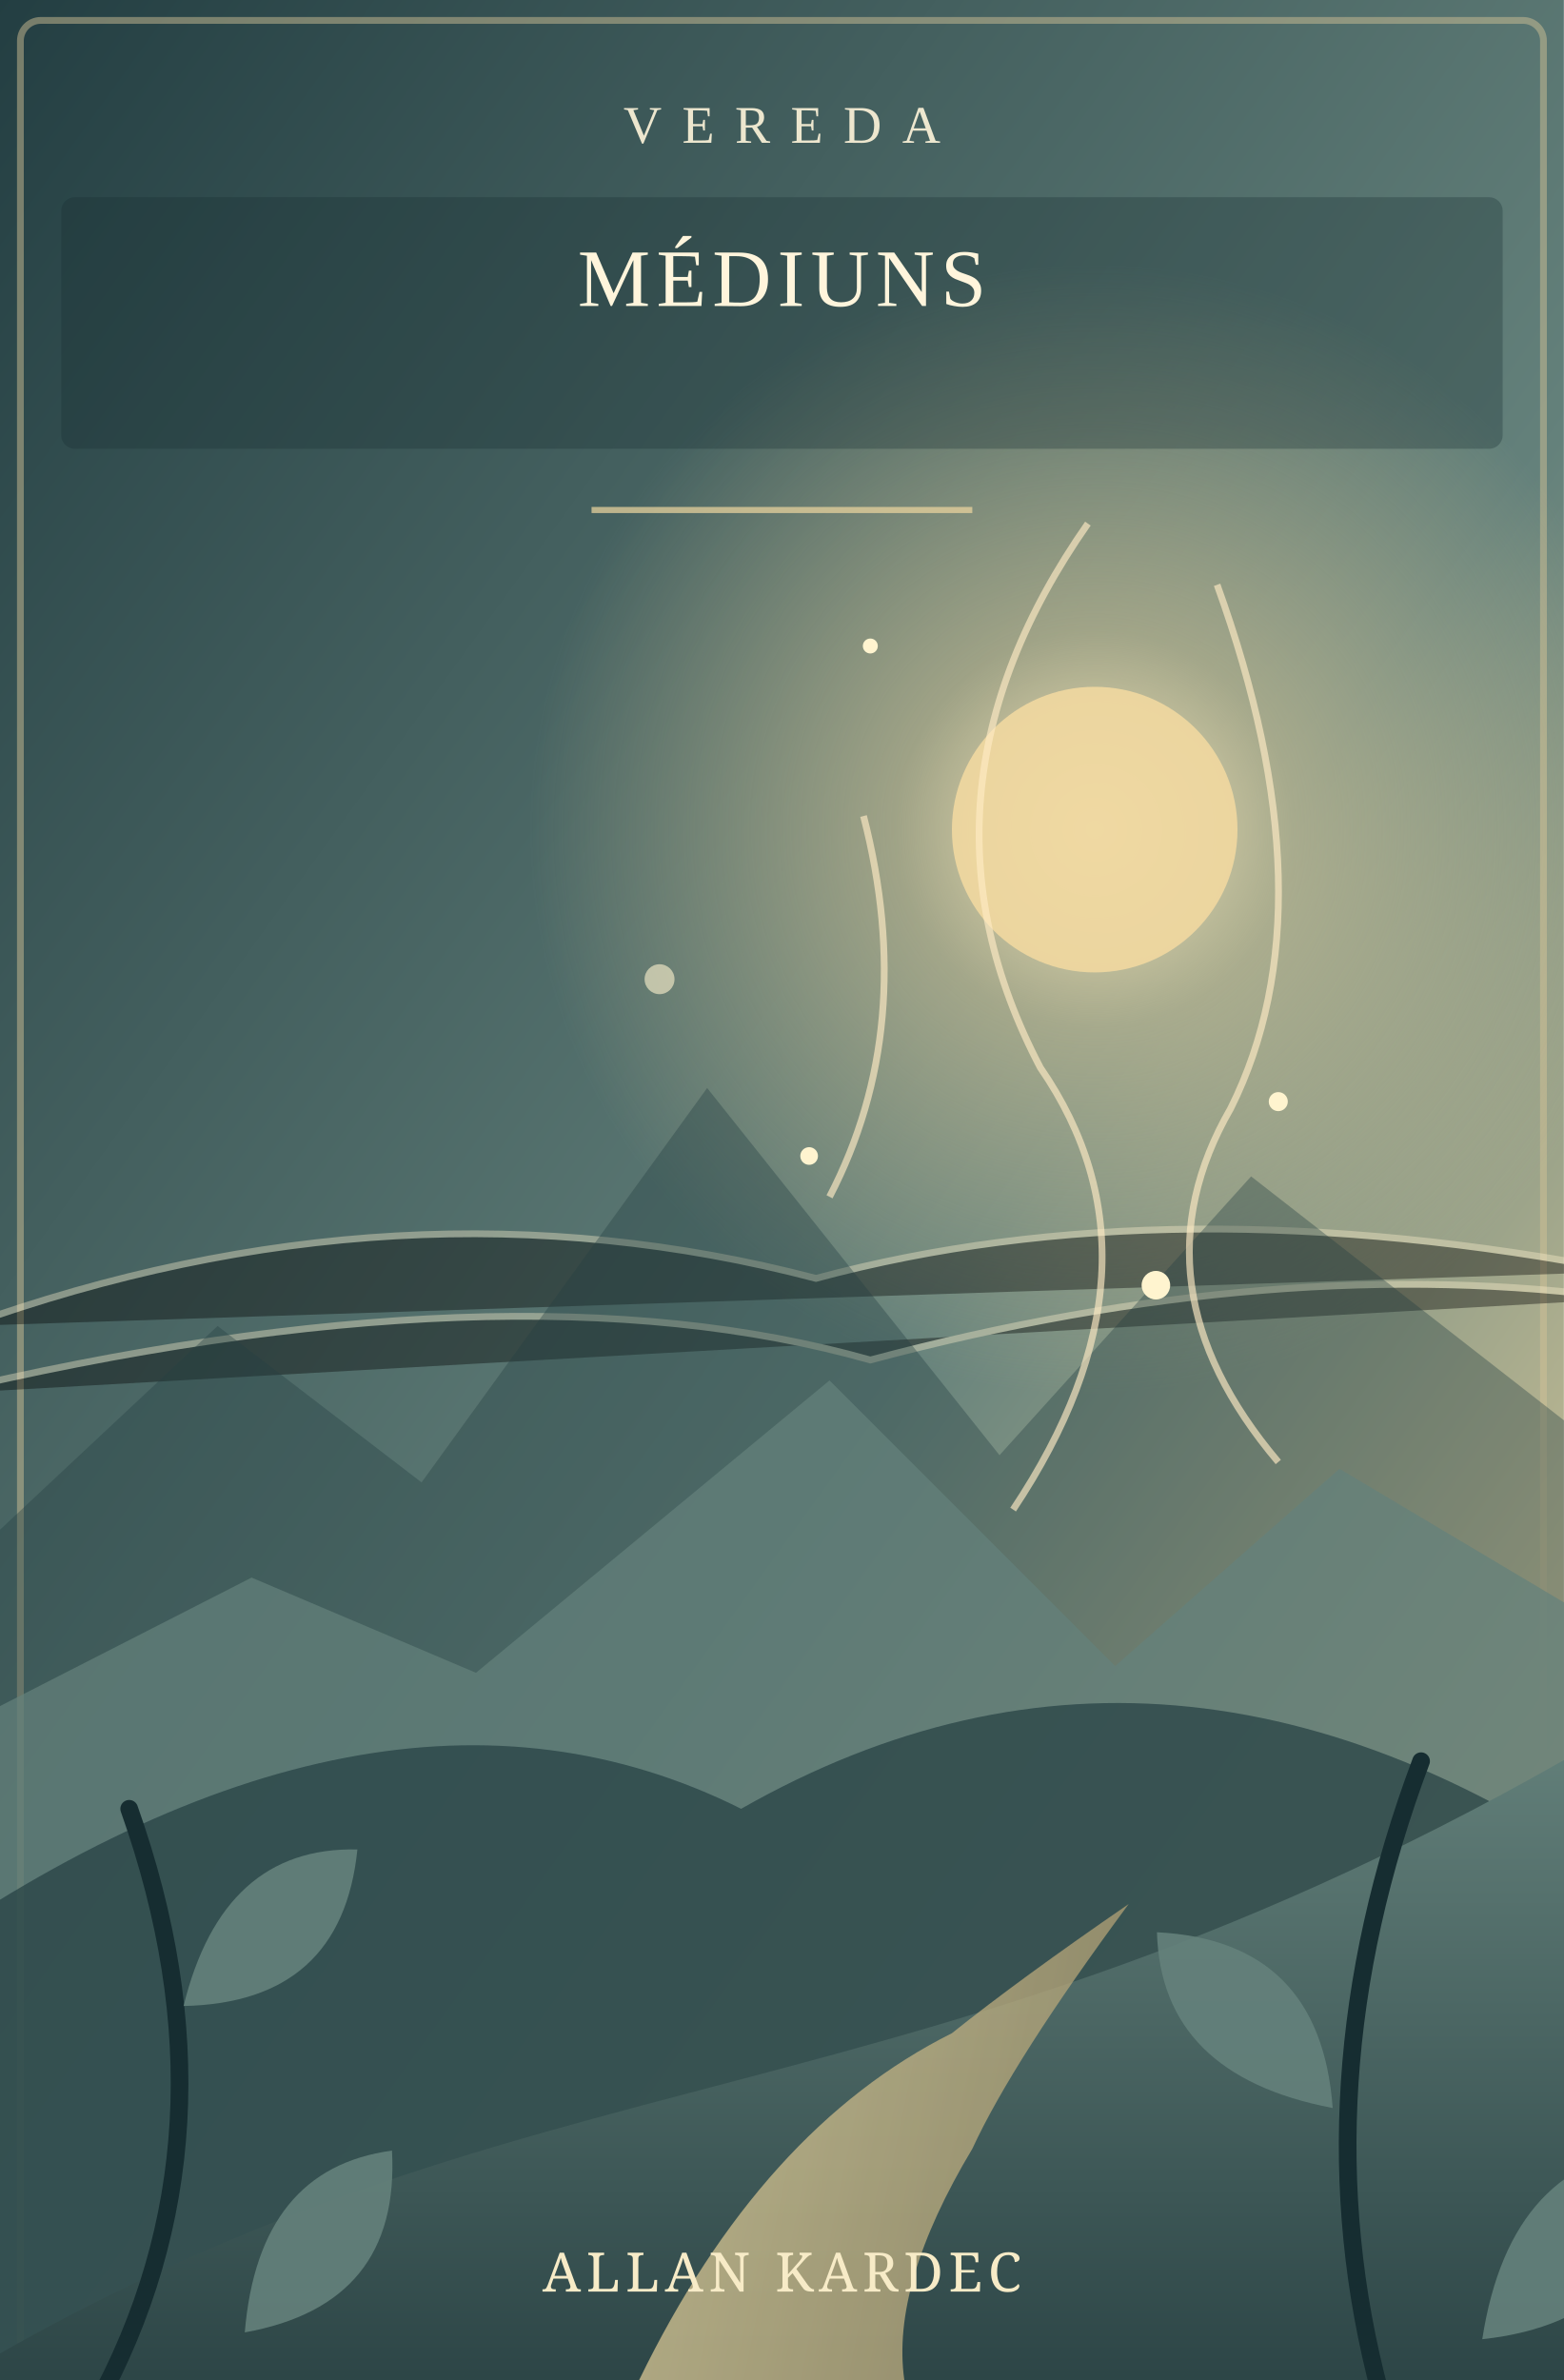
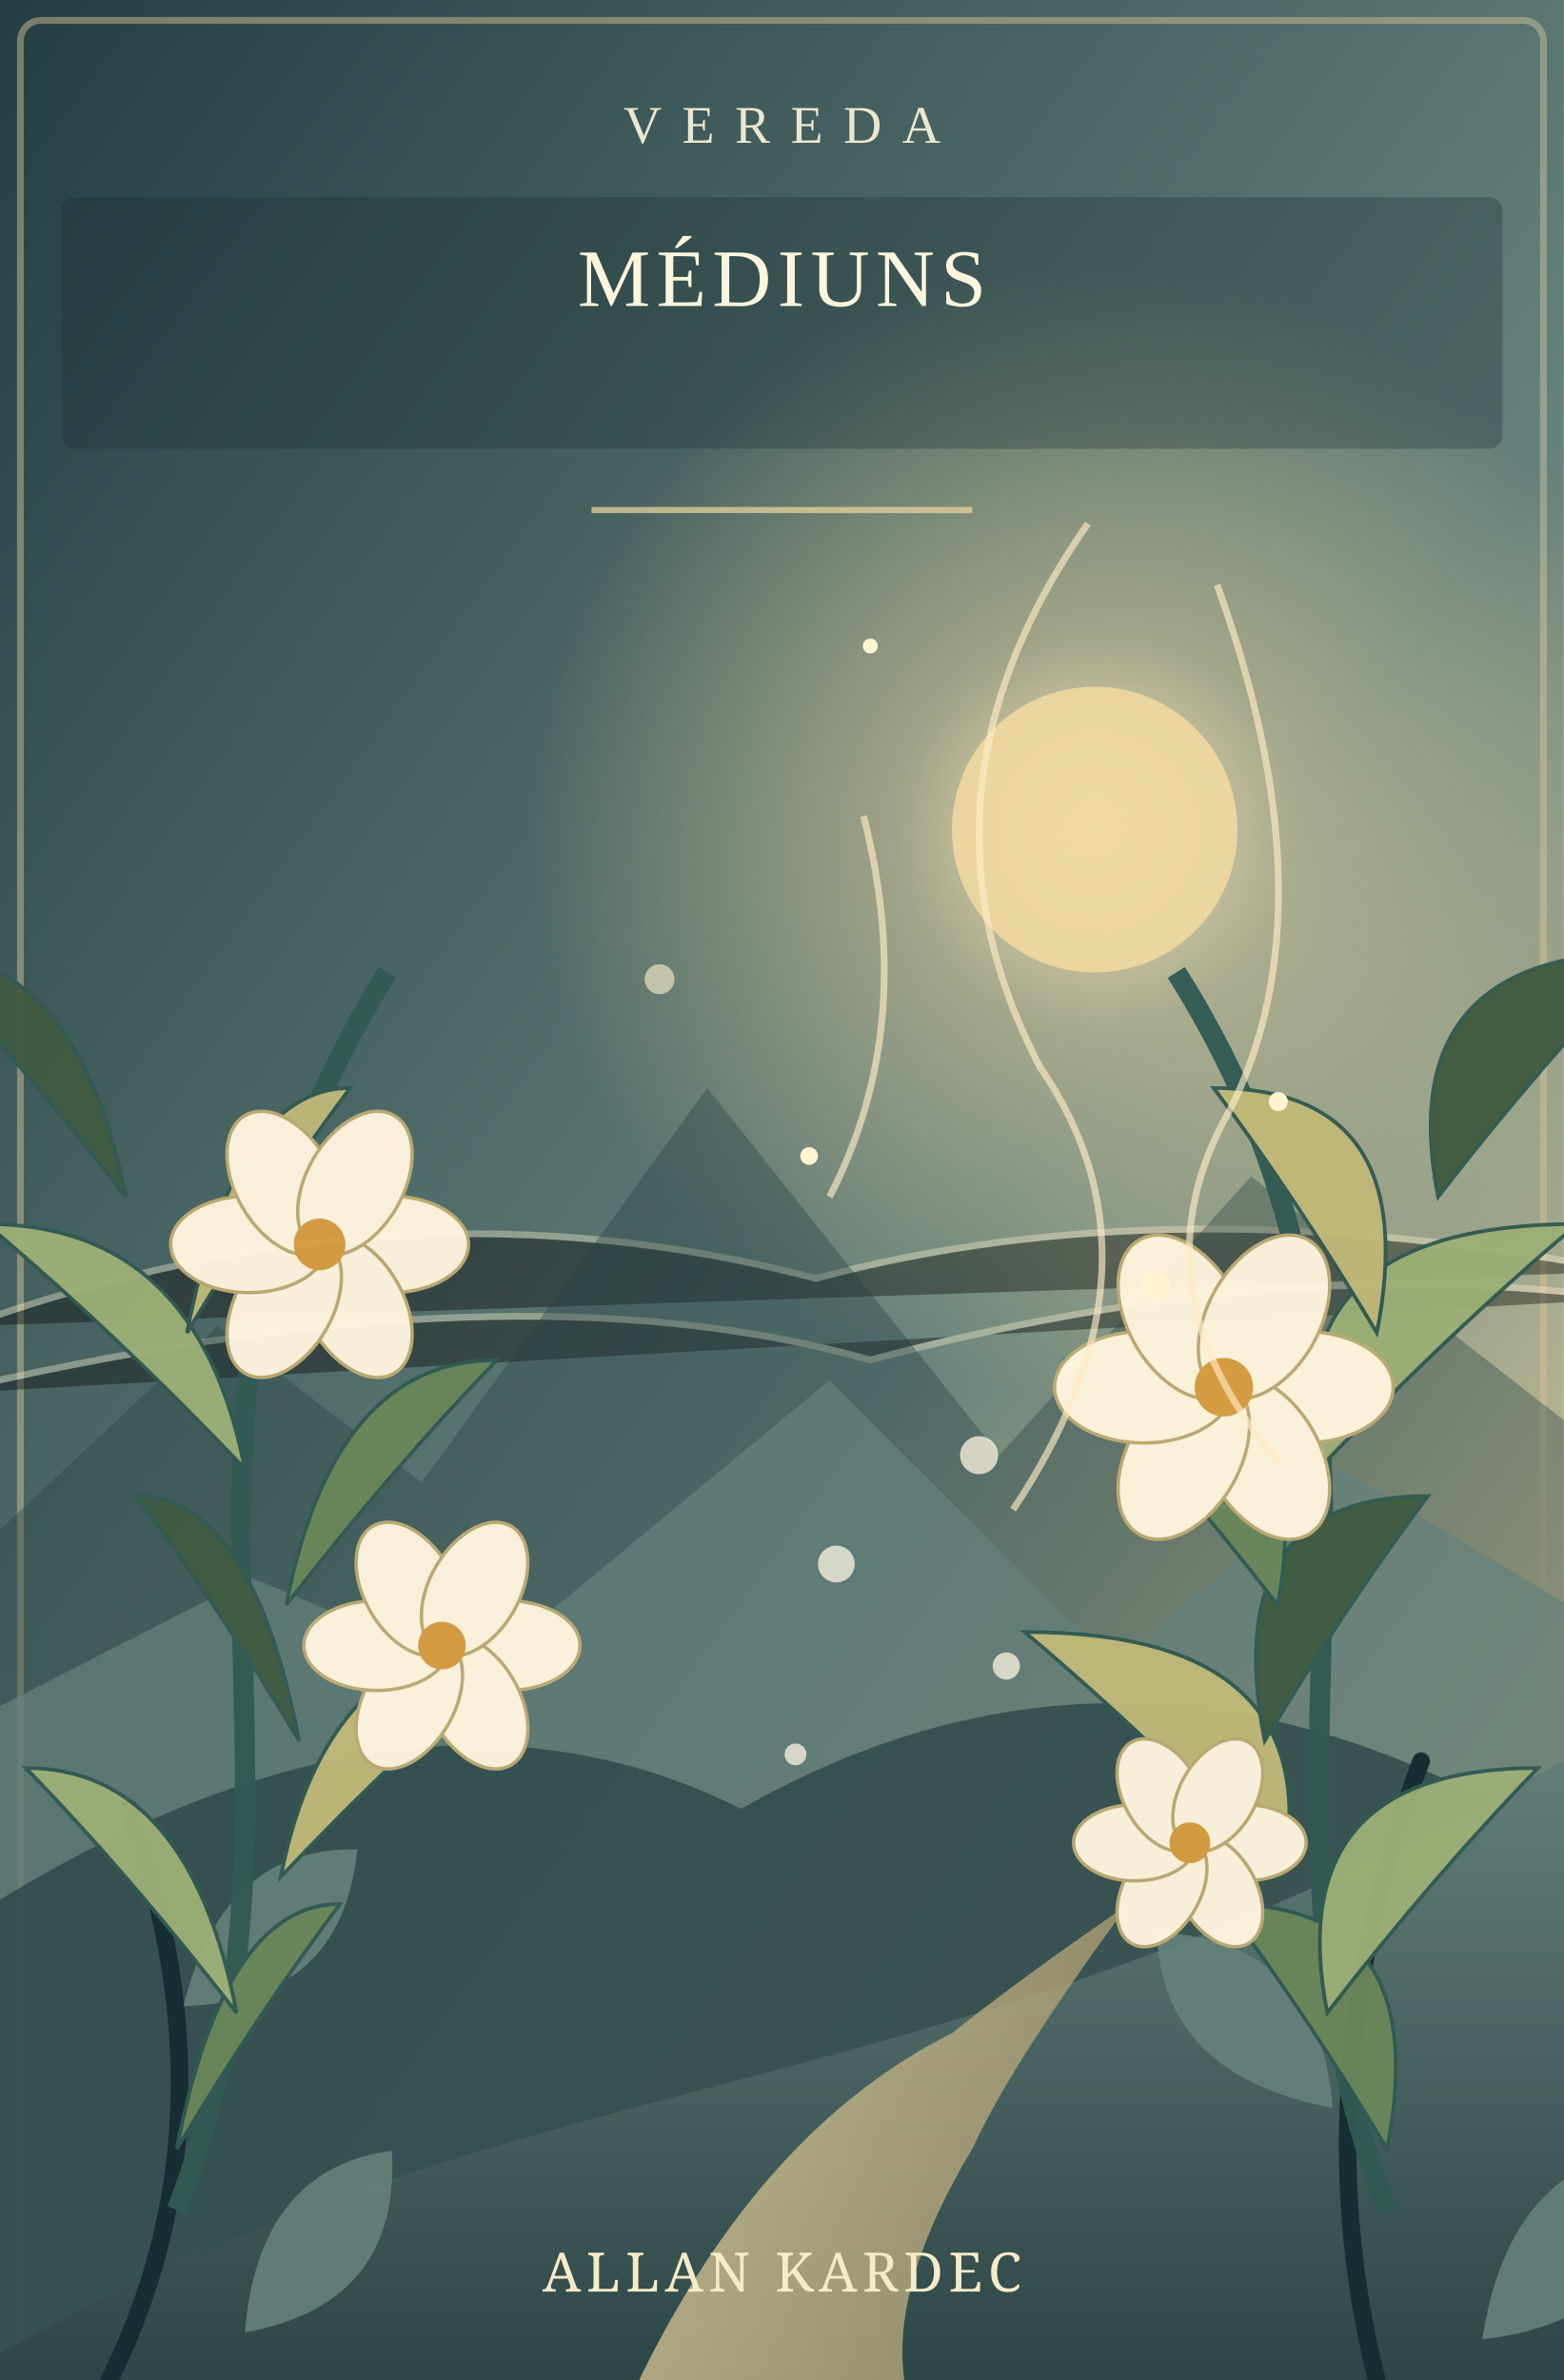
<svg xmlns="http://www.w3.org/2000/svg" viewBox="0 0 230 350" role="img" aria-labelledby="t d">
  <defs>
    <linearGradient id="sky" x1="0" y1="0" x2=".9" y2="1">
      <stop offset="0" stop-color="#233e42" />
      <stop offset=".60" stop-color="#64817b" />
      <stop offset="1" stop-color="#efd7a0" />
    </linearGradient>
    <linearGradient id="front" x1="0" y1="0" x2="0" y2="1">
      <stop offset="0" stop-color="#64817b" />
      <stop offset="1" stop-color="#162d31" />
    </linearGradient>
    <radialGradient id="halo">
      <stop offset="0" stop-color="#fff2c8" stop-opacity=".95" />
      <stop offset=".35" stop-color="#efd7a0" stop-opacity=".48" />
      <stop offset="1" stop-color="#efd7a0" stop-opacity="0" />
    </radialGradient>
    <linearGradient id="trail" x1="0" y1="0" x2="1" y2=".2">
      <stop offset="0" stop-color="#ead7a0" />
      <stop offset="1" stop-color="#b3a174" />
    </linearGradient>
  </defs>
  <rect width="230" height="350" fill="url(#sky)" />
  <rect x="3" y="3" width="224" height="344" rx="3" fill="none" stroke="#d4c297" opacity=".48" stroke-width="1" />
  <circle cx="161" cy="122" r="83" fill="url(#halo)" />
  <circle cx="161" cy="122" r="21" fill="#efd7a0" opacity=".93" />
  <g stroke="#fff1cd" opacity=".37" stroke-width="1">
    <path d="M-5 195 Q59 172 120 188 Q172 174 239 187" />
    <path d="M-9 205 Q75 185 128 200 Q188 184 239 191" />
  </g>
  <path d="M-15 239 L32 195 62 218 104 160 147 214 184 173 243 219 243 351 -15 351Z" fill="#233e42" opacity=".37" />
  <path d="M-10 256 L37 232 70 246 122 203 164 245 197 216 239 241 239 350 -10 350Z" fill="#64817b" opacity=".72" />
  <path d="M-16 290 Q55 239 109 266 Q174 229 243 280 L243 350 -16 350Z" fill="#233e42" opacity=".70" />
  <path d="M-10 352 C78 298 135 316 240 253 L240 390Z" fill="url(#front)" />
  <path d="M94 350 Q112 313 140 299 Q150 291 166 280 Q149 303 143 316 Q131 336 133 350Z" fill="url(#trail)" opacity=".72" />
  <g stroke="#162d31" stroke-width="2.6" fill="none" stroke-linecap="round">
    <path d="M14 354 Q36 314 19 266" />
    <path d="M203 352 Q191 307 209 259" />
  </g>
  <g>
    <path transform="translate(-2 277) rotate(-49) scale(0.78)" d="M0 0 Q-17 -25 0 -43 Q19 -22 0 0Z" fill="#64817b" opacity=".90" />
    <path transform="translate(27 295) rotate(48) scale(0.8)" d="M0 0 Q-17 -25 0 -43 Q19 -22 0 0Z" fill="#64817b" opacity=".90" />
    <path transform="translate(-3 324) rotate(-35) scale(0.95)" d="M0 0 Q-17 -25 0 -43 Q19 -22 0 0Z" fill="#64817b" opacity=".90" />
    <path transform="translate(36 343) rotate(39) scale(0.8)" d="M0 0 Q-17 -25 0 -43 Q19 -22 0 0Z" fill="#64817b" opacity=".90" />
    <path transform="translate(196 310) rotate(-45) scale(0.85)" d="M0 0 Q-17 -25 0 -43 Q19 -22 0 0Z" fill="#64817b" opacity=".90" />
    <path transform="translate(218 344) rotate(43) scale(0.9)" d="M0 0 Q-17 -25 0 -43 Q19 -22 0 0Z" fill="#64817b" opacity=".90" />
  </g>
+   <g opacity=".96">
+     <path d="M26 325 C51 260 16 208 57 143" fill="none" stroke="#315a52" stroke-width="3" />
+     <path d="M26 316 Q38 296 50 280 Q33 280 26 316Z" fill="#69865a" stroke="#315a52" stroke-width=".55" />
+     <path d="M34.8 296 Q19.3 276 3.8 260 Q27.8 260 34.8 296Z" fill="#9caf76" stroke="#315a52" stroke-width=".55" />
+     <path d="M41.3 276 Q60.3 256 79.3 240 Q48.3 240 41.3 276Z" fill="#c0b878" stroke="#315a52" stroke-width=".55" />
+     <path d="M44 256 Q32 236 20 220 Q37 220 44 256Z" fill="#3e5b3f" stroke="#315a52" stroke-width=".55" />
+     <path d="M42.1 236 Q57.6 216 73.1 200 Q49.1 200 42.1 236Z" fill="#69865a" stroke="#315a52" stroke-width=".55" />
+     <path d="M36 216 Q17 196 -2 180 Q29 180 36 216Z" fill="#9caf76" stroke="#315a52" stroke-width=".55" />
+     <path d="M27.5 196 Q39.5 176 51.5 160 Q34.5 160 27.5 196Z" fill="#c0b878" stroke="#315a52" stroke-width=".55" />
+     <path d="M18.5 176 Q3 156 -12.5 140 Q11.5 140 18.5 176Z" fill="#3e5b3f" stroke="#315a52" stroke-width=".55" />
+     <path d="M204 325 C179 260 214 208 173 143" fill="none" stroke="#315a52" stroke-width="3" />
+     <path d="M204 316 Q192 296 180 280 Q211 280 204 316Z" fill="#69865a" stroke="#315a52" stroke-width=".55" />
+     <path d="M195.2 296 Q210.7 276 226.2 260 Q188.2 260 195.2 296Z" fill="#9caf76" stroke="#315a52" stroke-width=".55" />
+     <path d="M188.7 276 Q169.7 256 150.7 240 Q195.7 240 188.7 276Z" fill="#c0b878" stroke="#315a52" stroke-width=".55" />
+     <path d="M186 256 Q198 236 210 220 Q179 220 186 256Z" fill="#3e5b3f" stroke="#315a52" stroke-width=".55" />
+     <path d="M187.9 236 Q172.4 216 156.9 200 Q194.9 200 187.9 236Z" fill="#69865a" stroke="#315a52" stroke-width=".55" />
+     <path d="M194 216 Q213 196 232 180 Q187 180 194 216Z" fill="#9caf76" stroke="#315a52" stroke-width=".55" />
+     <path d="M202.5 196 Q190.5 176 178.5 160 Q209.5 160 202.5 196Z" fill="#c0b878" stroke="#315a52" stroke-width=".55" />
+     <path d="M211.5 176 Q227 156 242.5 140 Q204.5 140 211.5 176Z" fill="#3e5b3f" stroke="#315a52" stroke-width=".55" />
+     <g>
+       <ellipse cx="57.4" cy="183" rx="7.1" ry="11.5" transform="rotate(90 57.4 183)" fill="#fff6df" stroke="#bdac73" stroke-width=".5" />
+       <ellipse cx="52.2" cy="192" rx="7.1" ry="11.5" transform="rotate(150 52.2 192)" fill="#fff6df" stroke="#bdac73" stroke-width=".5" />
+       <ellipse cx="41.8" cy="192" rx="7.1" ry="11.5" transform="rotate(210 41.8 192)" fill="#fff6df" stroke="#bdac73" stroke-width=".5" />
+       <ellipse cx="36.6" cy="183" rx="7.1" ry="11.5" transform="rotate(270 36.6 183)" fill="#fff6df" stroke="#bdac73" stroke-width=".5" />
+       <ellipse cx="41.8" cy="174" rx="7.1" ry="11.5" transform="rotate(330 41.8 174)" fill="#fff6df" stroke="#bdac73" stroke-width=".5" />
+       <ellipse cx="52.2" cy="174" rx="7.1" ry="11.5" transform="rotate(390 52.2 174)" fill="#fff6df" stroke="#bdac73" stroke-width=".5" />
+       <circle cx="47" cy="183" r="3.8" fill="#d99d40" />
+     </g>
+     <g>
+       <ellipse cx="74.6" cy="242" rx="6.6" ry="10.7" transform="rotate(90 74.6 242)" fill="#fff6df" stroke="#bdac73" stroke-width=".5" />
+       <ellipse cx="69.8" cy="250.3" rx="6.6" ry="10.7" transform="rotate(150 69.8 250.3)" fill="#fff6df" stroke="#bdac73" stroke-width=".5" />
+       <ellipse cx="60.2" cy="250.3" rx="6.6" ry="10.7" transform="rotate(210 60.2 250.3)" fill="#fff6df" stroke="#bdac73" stroke-width=".5" />
+       <ellipse cx="55.4" cy="242" rx="6.6" ry="10.7" transform="rotate(270 55.4 242)" fill="#fff6df" stroke="#bdac73" stroke-width=".5" />
+       <ellipse cx="60.2" cy="233.7" rx="6.6" ry="10.7" transform="rotate(330 60.2 233.7)" fill="#fff6df" stroke="#bdac73" stroke-width=".5" />
+       <ellipse cx="69.8" cy="233.7" rx="6.6" ry="10.7" transform="rotate(390 69.8 233.7)" fill="#fff6df" stroke="#bdac73" stroke-width=".5" />
+       <circle cx="65" cy="242" r="3.5" fill="#d99d40" />
+     </g>
+     <g>
+       <ellipse cx="191.8" cy="204" rx="8.2" ry="13.1" transform="rotate(90 191.8 204)" fill="#fff6df" stroke="#bdac73" stroke-width=".5" />
+       <ellipse cx="185.9" cy="214.3" rx="8.2" ry="13.1" transform="rotate(150 185.9 214.3)" fill="#fff6df" stroke="#bdac73" stroke-width=".5" />
+       <ellipse cx="174.1" cy="214.3" rx="8.2" ry="13.1" transform="rotate(210 174.1 214.3)" fill="#fff6df" stroke="#bdac73" stroke-width=".5" />
+       <ellipse cx="168.2" cy="204" rx="8.2" ry="13.1" transform="rotate(270 168.2 204)" fill="#fff6df" stroke="#bdac73" stroke-width=".5" />
+       <ellipse cx="174.1" cy="193.7" rx="8.2" ry="13.1" transform="rotate(330 174.1 193.7)" fill="#fff6df" stroke="#bdac73" stroke-width=".5" />
+       <ellipse cx="185.9" cy="193.7" rx="8.2" ry="13.1" transform="rotate(390 185.9 193.7)" fill="#fff6df" stroke="#bdac73" stroke-width=".5" />
+       <circle cx="180" cy="204" r="4.3" fill="#d99d40" />
+     </g>
+     <g>
+       <ellipse cx="183.1" cy="271" rx="5.6" ry="9" transform="rotate(90 183.1 271)" fill="#fff6df" stroke="#bdac73" stroke-width=".5" />
+       <ellipse cx="179.1" cy="278" rx="5.6" ry="9" transform="rotate(150 179.1 278)" fill="#fff6df" stroke="#bdac73" stroke-width=".5" />
+       <ellipse cx="170.9" cy="278" rx="5.6" ry="9" transform="rotate(210 170.9 278)" fill="#fff6df" stroke="#bdac73" stroke-width=".5" />
+       <ellipse cx="166.9" cy="271" rx="5.6" ry="9" transform="rotate(270 166.9 271)" fill="#fff6df" stroke="#bdac73" stroke-width=".5" />
+       <ellipse cx="170.9" cy="264" rx="5.6" ry="9" transform="rotate(330 170.9 264)" fill="#fff6df" stroke="#bdac73" stroke-width=".5" />
+       <ellipse cx="179.1" cy="264" rx="5.6" ry="9" transform="rotate(390 179.1 264)" fill="#fff6df" stroke="#bdac73" stroke-width=".5" />
+       <circle cx="175" cy="271" r="3" fill="#d99d40" />
+     </g>
+     <g fill="#fff6e2" opacity=".78">
+       <circle cx="123" cy="230" r="2.7" />
+       <circle cx="148" cy="245" r="2" />
+       <circle cx="117" cy="258" r="1.6" />
+       <circle cx="144" cy="214" r="2.8" />
+     </g>
+   </g>
  <g opacity=".65" stroke="#ffebc5" fill="none" stroke-width="1">
    <path d="M160 77Q132 117 153 157Q173 186 149 222" />
    <path d="M179 86Q196 133 181 163Q166 189 188 215" />
    <path d="M127 120Q135 151 122 176" />
  </g>
  <g fill="#fff4cf">
    <circle cx="97" cy="144" r="2.2" opacity=".6" />
    <circle cx="119" cy="170" r="1.3" />
    <circle cx="170" cy="189" r="2.1" />
    <circle cx="188" cy="162" r="1.4" />
    <circle cx="128" cy="95" r="1.1" />
  </g>
  <g opacity=".9" fill="#fff5da" font-family="Georgia, 'Times New Roman', serif" text-anchor="middle">
    <text x="115" y="21" font-size="7.8" letter-spacing="3">VEREDA</text>
  </g>
  <rect x="9" y="29" width="212" height="37" rx="2" fill="#162d31" opacity=".31" />
  <g fill="#fff5dc" font-family="Georgia, 'Times New Roman', serif" text-anchor="middle">
    <text x="115" y="45" font-size="12" letter-spacing=".9">MÉDIUNS</text>
  </g>
  <path d="M87 75 H143" stroke="#efd7a0" opacity=".7" stroke-width=".9" />
  <text x="115" y="337" text-anchor="middle" font-family="Georgia,serif" font-size="8" fill="#f7ebc7" letter-spacing=".8">ALLAN KARDEC</text>
</svg>
